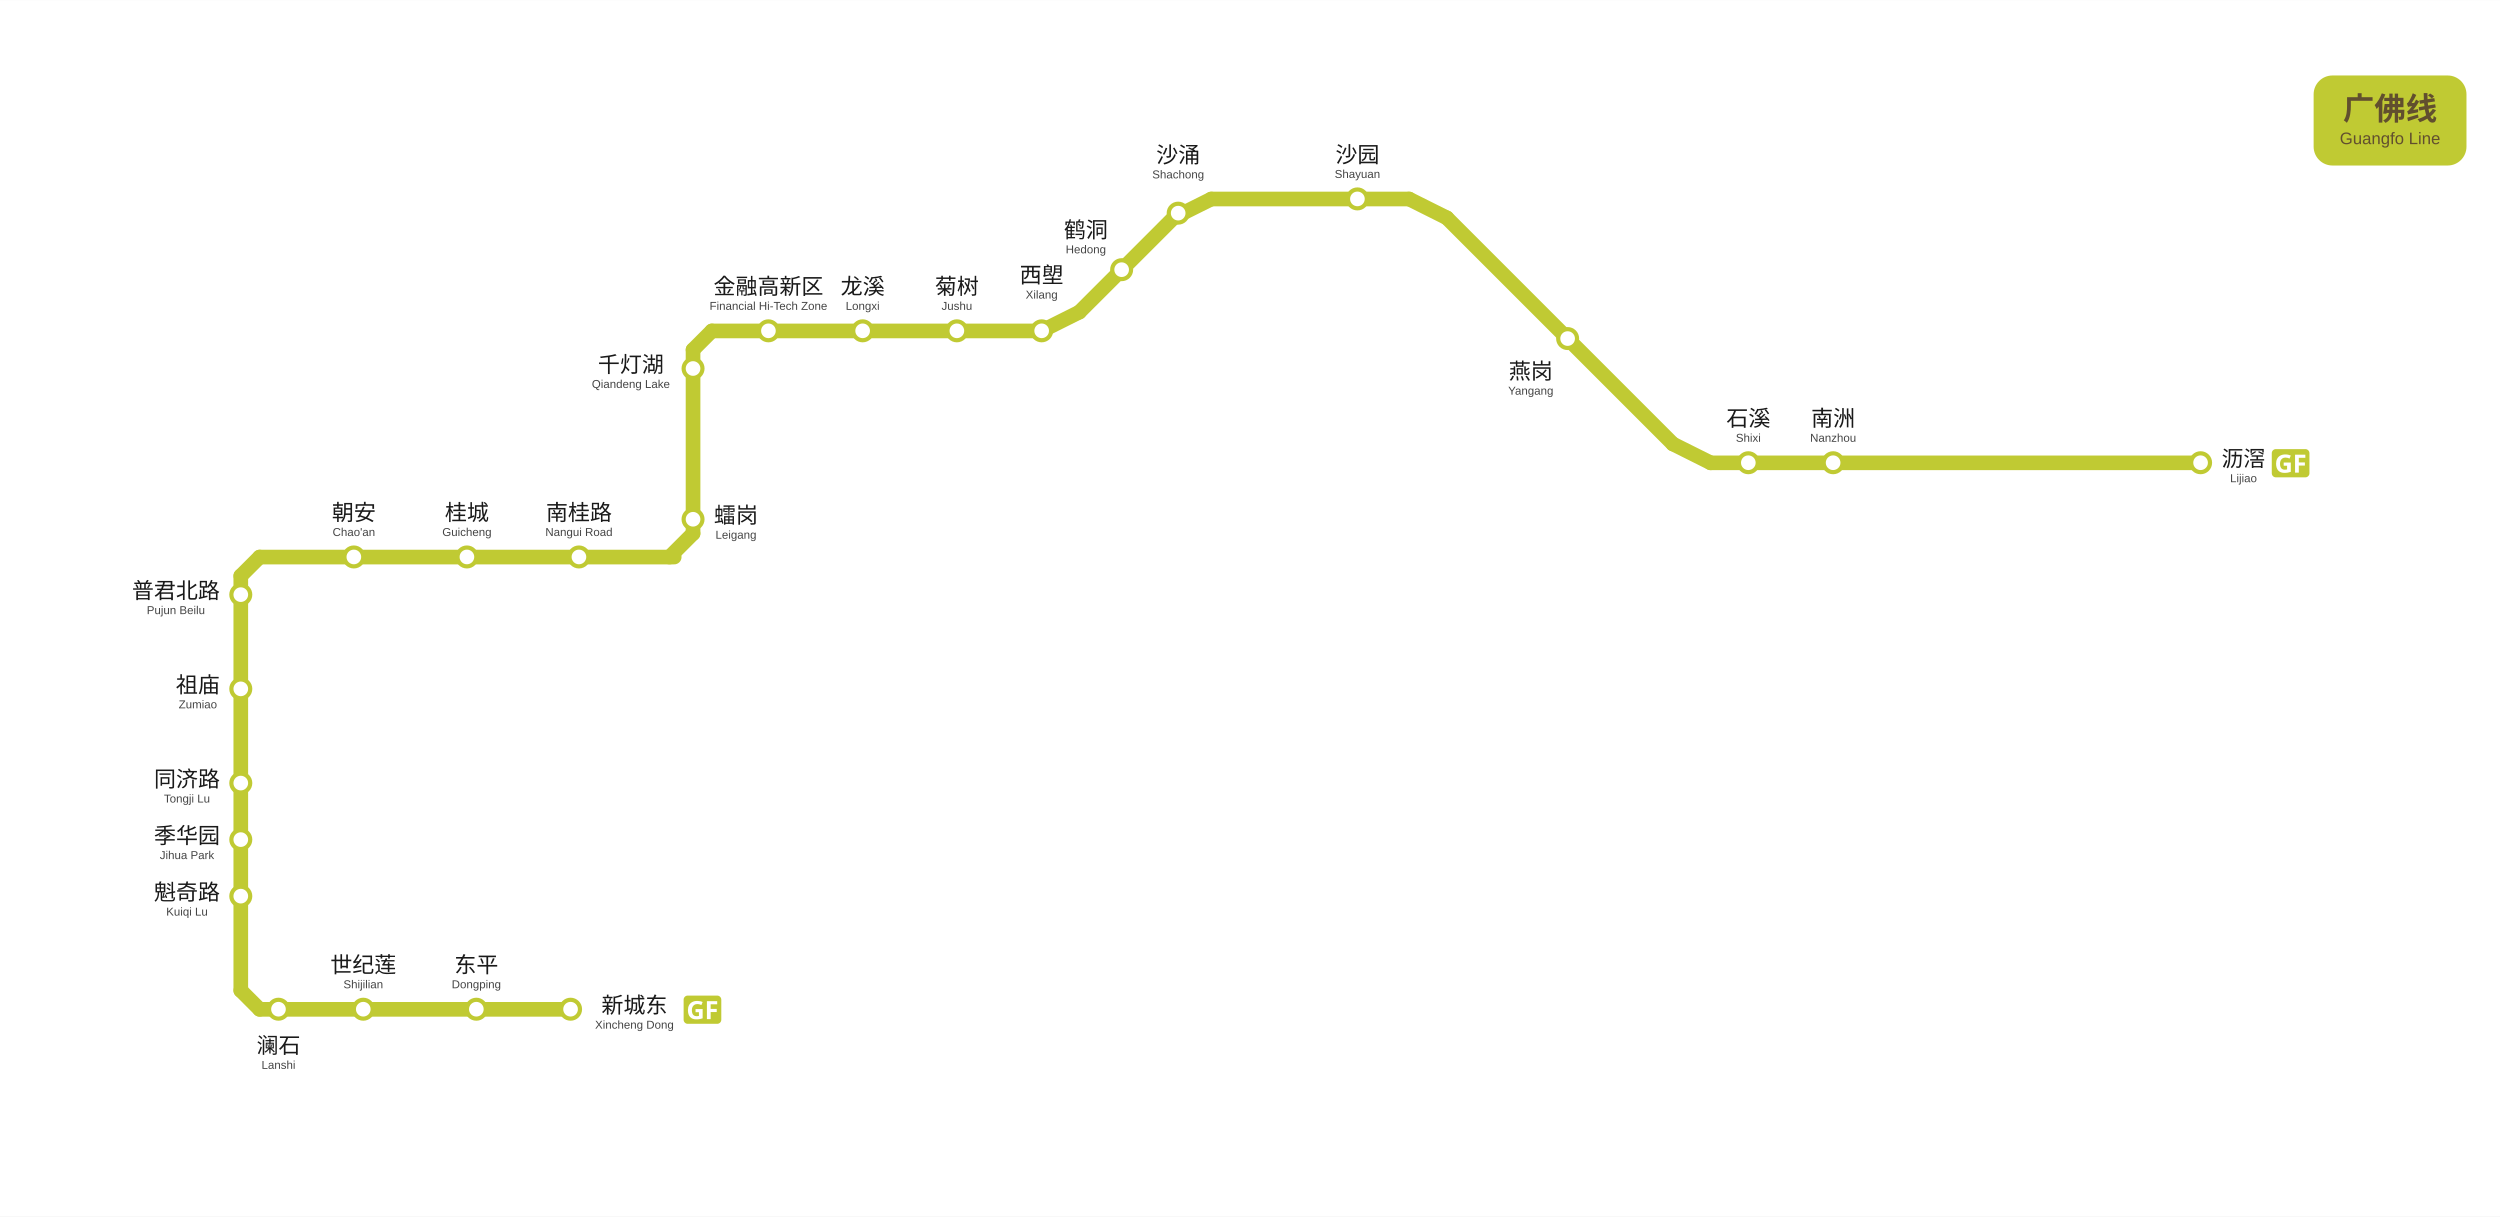
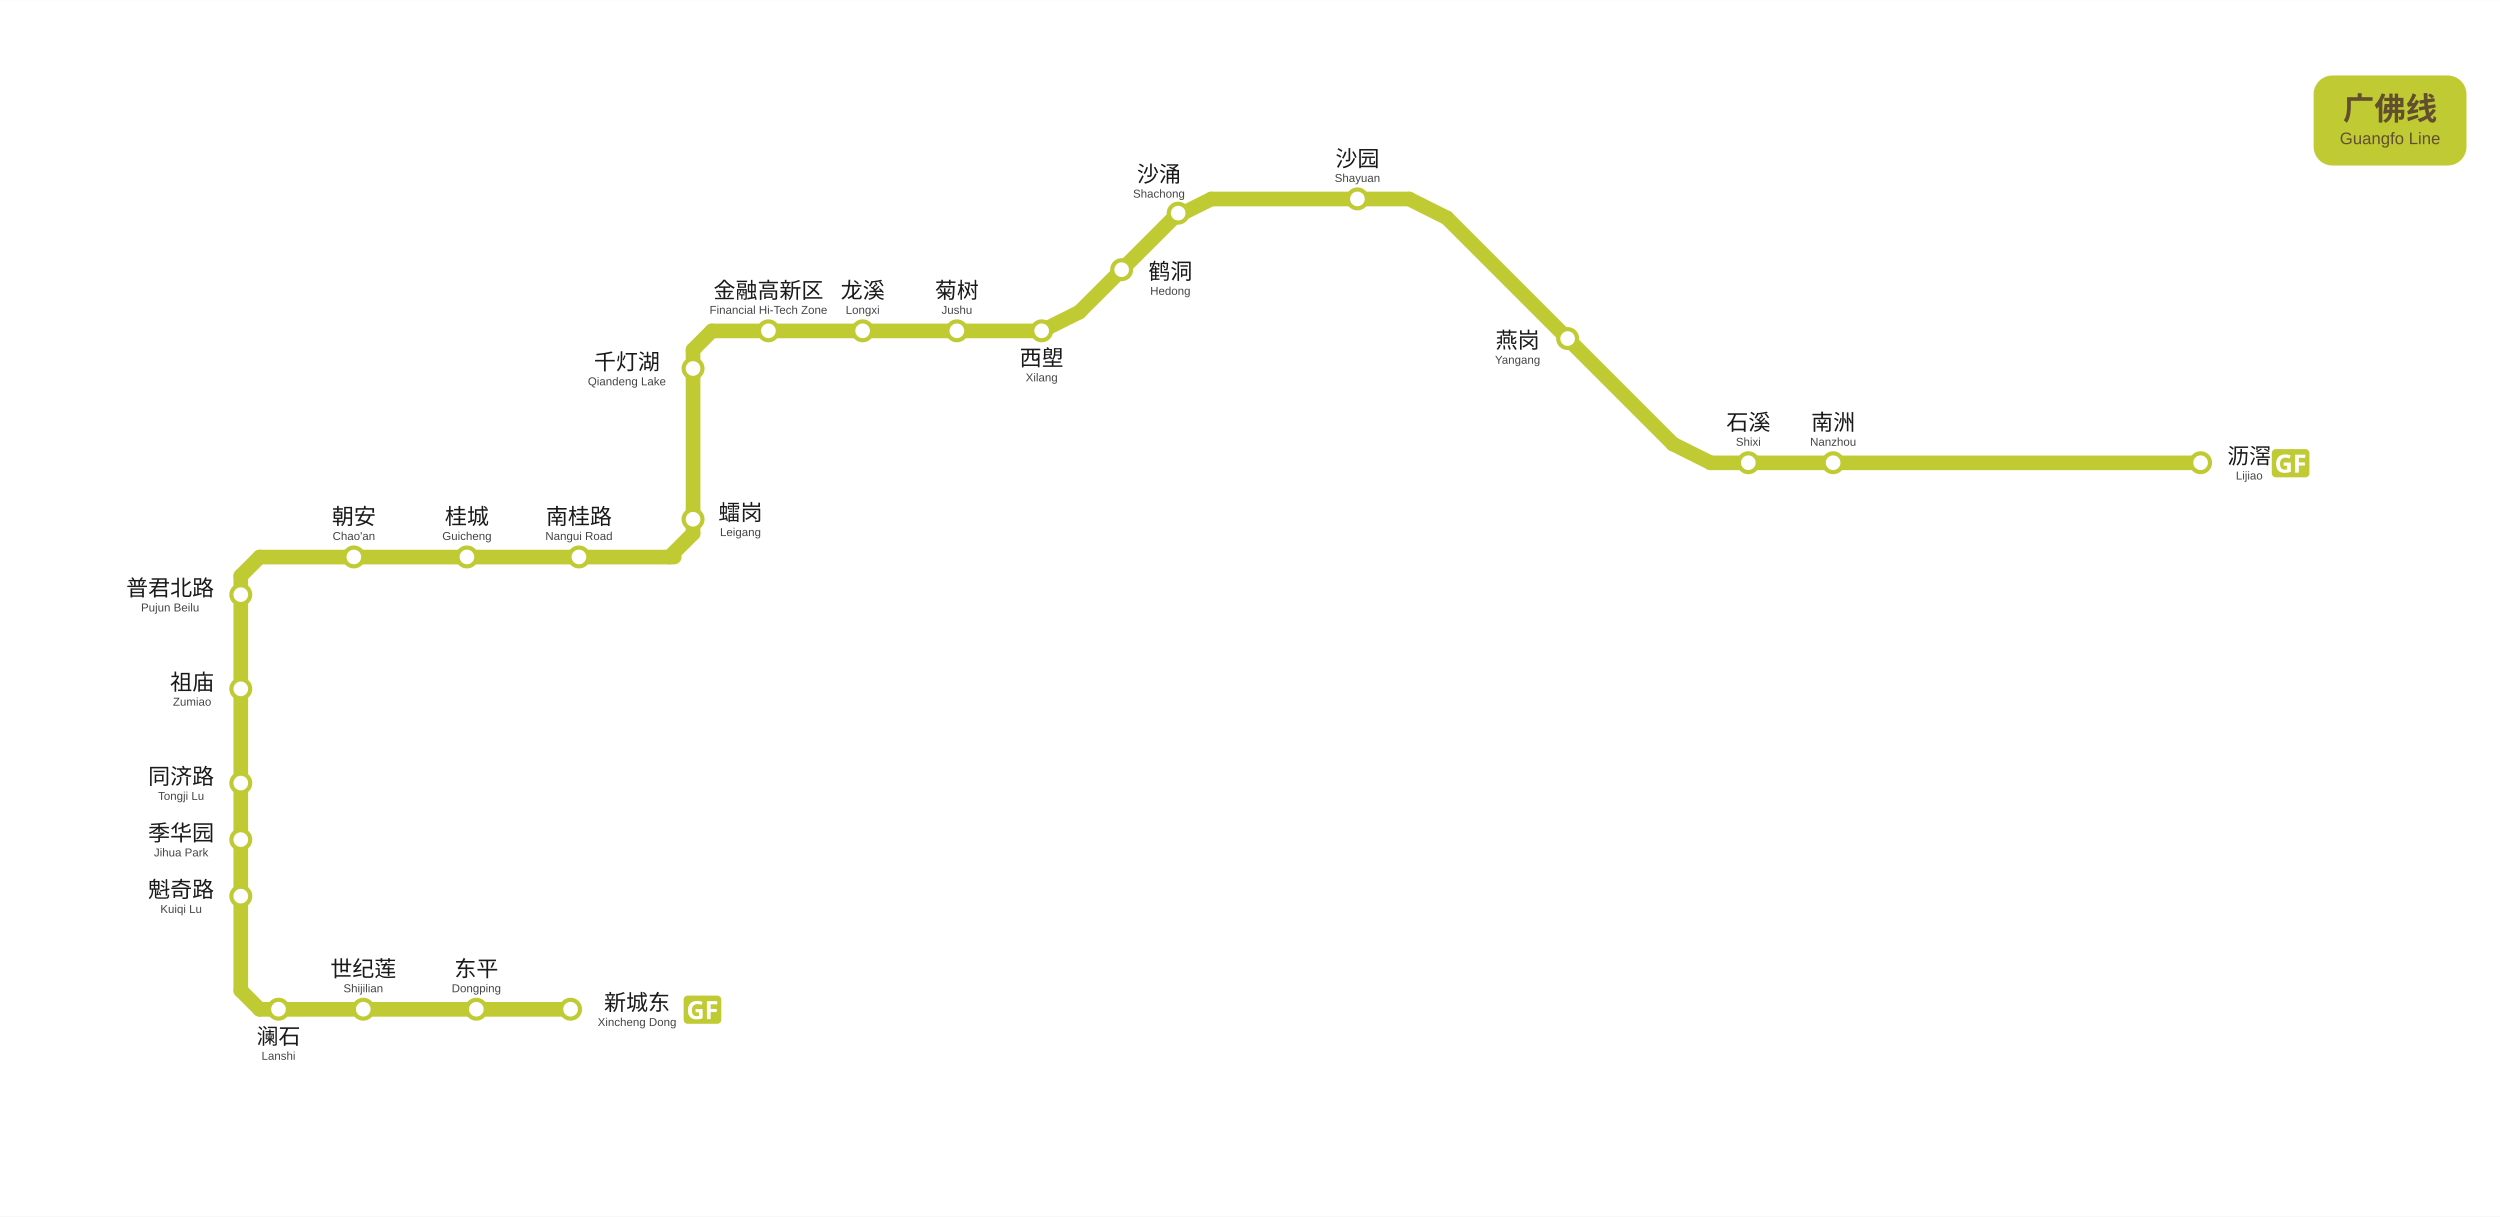
<svg xmlns="http://www.w3.org/2000/svg" viewBox="609.5 1122.2 1194.0 581.0" data-pins="世纪莲,东平,千灯湖,南桂路,南洲,同济路,季华园,新城东,普君北路,朝安,桂城,沙园,沙涌,沥滘,澜石,燕岗,石溪,祖庙,菊树,西塱,金融高新区,魁奇路,鹤洞,龙溪,𧒽岗" width="1194" height="581">
  <rect x="609.5" y="1122.25" width="1193.995" height="580.95" fill="#ffffff" />
  <g id="走廊">
    <line x1="1300.50" y1="1226.25" x2="1408.50" y2="1334.25" style="fill:none;stroke:#C0CA33;stroke-width:7;stroke-linecap:round" />
    <line x1="949.50" y1="1280.25" x2="1107.00" y2="1280.25" style="fill:none;stroke:#C0CA33;stroke-width:7;stroke-linecap:round" />
    <line x1="940.50" y1="1289.30" x2="940.50" y2="1377.00" style="fill:none;stroke:#C0CA33;stroke-width:7;stroke-linecap:round" />
    <line x1="733.50" y1="1388.25" x2="931.50" y2="1388.25" style="fill:none;stroke:#C0CA33;stroke-width:7;stroke-linecap:round" />
    <line x1="724.50" y1="1397.25" x2="724.50" y2="1595.25" style="fill:none;stroke:#C0CA33;stroke-width:7;stroke-linecap:round" />
    <line x1="733.50" y1="1604.25" x2="882.00" y2="1604.25" style="fill:none;stroke:#C0CA33;stroke-width:7;stroke-linecap:round" />
    <line x1="1426.50" y1="1343.25" x2="1660.50" y2="1343.25" style="fill:none;stroke:#C0CA33;stroke-width:7;stroke-linecap:round" />
    <line x1="1125.00" y1="1271.25" x2="1170.00" y2="1226.25" style="fill:none;stroke:#C0CA33;stroke-width:7;stroke-linecap:round" />
    <line x1="1188.00" y1="1217.25" x2="1282.50" y2="1217.25" style="fill:none;stroke:#C0CA33;stroke-width:7;stroke-linecap:round" />
    <line x1="949.50" y1="1280.25" x2="940.50" y2="1289.25" style="fill:none;stroke:#C0CA33;stroke-width:7;stroke-linecap:round" />
    <line x1="733.50" y1="1388.25" x2="724.50" y2="1397.25" style="fill:none;stroke:#C0CA33;stroke-width:7;stroke-linecap:round" />
    <line x1="929.25" y1="1388.25" x2="940.50" y2="1377.00" style="fill:none;stroke:#C0CA33;stroke-width:7;stroke-linecap:round" />
    <line x1="724.50" y1="1595.25" x2="733.50" y2="1604.25" style="fill:none;stroke:#C0CA33;stroke-width:7;stroke-linecap:round" />
    <line x1="1282.50" y1="1217.25" x2="1300.50" y2="1226.25" style="fill:none;stroke:#C0CA33;stroke-width:7;stroke-linecap:round" />
    <line x1="1188.00" y1="1217.25" x2="1170.00" y2="1226.25" style="fill:none;stroke:#C0CA33;stroke-width:7;stroke-linecap:round" />
    <line x1="1107.00" y1="1280.25" x2="1125.00" y2="1271.25" style="fill:none;stroke:#C0CA33;stroke-width:7;stroke-linecap:round" />
    <line x1="1426.50" y1="1343.25" x2="1408.50" y2="1334.25" style="fill:none;stroke:#C0CA33;stroke-width:7;stroke-linecap:round" />
  </g>
  <g id="站圆">
    <circle cx="1660.5" cy="1343.2" r="4.5" data-nm="沥滘" style="fill:#FFFFFF;stroke:#C0CA33;stroke-width:2" />
    <circle cx="1485.0" cy="1343.2" r="4.5" data-nm="南洲" style="fill:#FFFFFF;stroke:#C0CA33;stroke-width:2" />
    <circle cx="1444.5" cy="1343.2" r="4.5" data-nm="石溪" style="fill:#FFFFFF;stroke:#C0CA33;stroke-width:2" />
    <circle cx="1358.2" cy="1283.9" r="4.5" data-nm="燕岗" style="fill:#FFFFFF;stroke:#C0CA33;stroke-width:2" />
    <circle cx="1257.8" cy="1217.2" r="4.5" data-nm="沙园" style="fill:#FFFFFF;stroke:#C0CA33;stroke-width:2" />
    <circle cx="1172.2" cy="1224.0" r="4.5" data-nm="沙涌" style="fill:#FFFFFF;stroke:#C0CA33;stroke-width:2" />
    <circle cx="1145.2" cy="1251.0" r="4.5" data-nm="鹤洞" style="fill:#FFFFFF;stroke:#C0CA33;stroke-width:2" />
    <circle cx="1107.0" cy="1280.2" r="4.5" data-nm="西塱" style="fill:#FFFFFF;stroke:#C0CA33;stroke-width:2" />
    <circle cx="1066.5" cy="1280.2" r="4.5" data-nm="菊树" style="fill:#FFFFFF;stroke:#C0CA33;stroke-width:2" />
    <circle cx="1021.5" cy="1280.2" r="4.5" data-nm="龙溪" style="fill:#FFFFFF;stroke:#C0CA33;stroke-width:2" />
    <circle cx="976.5" cy="1280.2" r="4.5" data-nm="金融高新区" style="fill:#FFFFFF;stroke:#C0CA33;stroke-width:2" />
    <circle cx="940.5" cy="1298.2" r="4.5" data-nm="千灯湖" style="fill:#FFFFFF;stroke:#C0CA33;stroke-width:2" />
    <circle cx="940.5" cy="1370.2" r="4.5" data-nm="𧒽岗" style="fill:#FFFFFF;stroke:#C0CA33;stroke-width:2" />
    <circle cx="886.0" cy="1388.2" r="4.5" data-nm="南桂路" style="fill:#FFFFFF;stroke:#C0CA33;stroke-width:2" />
    <circle cx="832.5" cy="1388.2" r="4.5" data-nm="桂城" style="fill:#FFFFFF;stroke:#C0CA33;stroke-width:2" />
    <circle cx="778.5" cy="1388.2" r="4.5" data-nm="朝安" style="fill:#FFFFFF;stroke:#C0CA33;stroke-width:2" />
    <circle cx="724.5" cy="1406.2" r="4.5" data-nm="普君北路" style="fill:#FFFFFF;stroke:#C0CA33;stroke-width:2" />
    <circle cx="724.5" cy="1451.2" r="4.5" data-nm="祖庙" style="fill:#FFFFFF;stroke:#C0CA33;stroke-width:2" />
    <circle cx="724.5" cy="1496.2" r="4.5" data-nm="同济路" style="fill:#FFFFFF;stroke:#C0CA33;stroke-width:2" />
    <circle cx="724.5" cy="1523.2" r="4.5" data-nm="季华园" style="fill:#FFFFFF;stroke:#C0CA33;stroke-width:2" />
    <circle cx="724.5" cy="1550.2" r="4.5" data-nm="魁奇路" style="fill:#FFFFFF;stroke:#C0CA33;stroke-width:2" />
    <circle cx="742.5" cy="1604.2" r="4.5" data-nm="澜石" style="fill:#FFFFFF;stroke:#C0CA33;stroke-width:2" />
    <circle cx="783.0" cy="1604.2" r="4.5" data-nm="世纪莲" style="fill:#FFFFFF;stroke:#C0CA33;stroke-width:2" />
    <circle cx="837.0" cy="1604.2" r="4.5" data-nm="东平" style="fill:#FFFFFF;stroke:#C0CA33;stroke-width:2" />
    <circle cx="882.0" cy="1604.2" r="4.5" data-nm="新城东" style="fill:#FFFFFF;stroke:#C0CA33;stroke-width:2" />
  </g>
  <g id="线路徽标">
    <g data-badge="header" transform="translate(1714.49 1158.25)" data-ink="#614F2E" data-box="1714.5,1158.2,1787.5,1201.2" data-chip="1714.5,1158.2,1787.5,1201.2">
      <rect x="0" y="0" width="73.0" height="43.0" rx="9.0" fill="#C0CA33" />
      <text x="36.5" y="21.2" text-anchor="middle" font-family="'Microsoft YaHei', sans-serif" font-size="15" font-weight="600" fill="#614F2E">广佛线</text>
      <text x="36.5" y="32.8" text-anchor="middle" font-family="Arial, sans-serif" font-size="8" fill="#614F2E">Guangfo Line</text>
    </g>
    <g data-badge="chip" transform="translate(1694.5 1336.23)" data-box="1694.5,1336.2,1712.5,1350.2">
      <path d="M16.04 13.95h-14.09c-1.07 0 -1.95 -0.88 -1.95 -1.95v-9.59c0 -1.07 0.88 -1.95 1.95 -1.95h14.09c1.07 0 1.95 0.88 1.95 1.95v9.59C17.99 13.07 17.11 13.95 16.04 13.95z" fill="#C0CA33" />
      <path d="M5.68 6.89h3.4v4.44c-0.45 0.15 -0.92 0.27 -1.4 0.36c-0.49 0.09 -1.04 0.13 -1.64 0.13c-1.28 0 -2.26 -0.38 -2.95 -1.13s-1.03 -1.85 -1.03 -3.29c0 -0.9 0.17 -1.67 0.52 -2.33s0.85 -1.16 1.52 -1.52c0.67 -0.36 1.48 -0.54 2.44 -0.54c0.46 0 0.9 0.05 1.34 0.14s0.84 0.22 1.2 0.38l-0.6 1.45c-0.26 -0.14 -0.56 -0.25 -0.9 -0.34s-0.69 -0.13 -1.06 -0.13c-0.53 0 -0.99 0.12 -1.37 0.36c-0.39 0.24 -0.69 0.58 -0.9 1.02c-0.21 0.44 -0.32 0.95 -0.32 1.54c0 0.56 0.08 1.06 0.23 1.49c0.15 0.43 0.39 0.77 0.72 1.01c0.33 0.24 0.76 0.37 1.28 0.37c0.26 0 0.47 -0.01 0.65 -0.04c0.18 -0.02 0.34 -0.05 0.5 -0.08v-1.79h-1.62V6.89z" fill="#FFFFFF" />
      <path d="M12.91 11.7h-1.79v-8.57h4.91v1.49h-3.12v2.21h2.9v1.49h-2.9V11.7z" fill="#FFFFFF" />
    </g>
    <g data-badge="chip" transform="translate(936 1597.23)" data-box="936.0,1597.2,954.0,1611.2">
      <path d="M16.04 13.95h-14.09c-1.07 0 -1.95 -0.88 -1.95 -1.95v-9.59c0 -1.07 0.88 -1.95 1.95 -1.95h14.09c1.07 0 1.95 0.88 1.95 1.95v9.59C17.99 13.07 17.11 13.95 16.04 13.95z" fill="#C0CA33" />
      <path d="M5.68 6.89h3.4v4.44c-0.45 0.15 -0.92 0.27 -1.4 0.36c-0.49 0.09 -1.04 0.13 -1.64 0.13c-1.28 0 -2.26 -0.38 -2.95 -1.13s-1.03 -1.85 -1.03 -3.29c0 -0.9 0.17 -1.67 0.52 -2.33s0.85 -1.16 1.52 -1.52c0.67 -0.36 1.48 -0.54 2.44 -0.54c0.46 0 0.9 0.05 1.34 0.14s0.84 0.22 1.2 0.38l-0.6 1.45c-0.26 -0.14 -0.56 -0.25 -0.9 -0.34s-0.69 -0.13 -1.06 -0.13c-0.53 0 -0.99 0.12 -1.37 0.36c-0.39 0.24 -0.69 0.58 -0.9 1.02c-0.21 0.44 -0.32 0.95 -0.32 1.54c0 0.56 0.08 1.06 0.23 1.49c0.15 0.43 0.39 0.77 0.72 1.01c0.33 0.24 0.76 0.37 1.28 0.37c0.26 0 0.47 -0.01 0.65 -0.04c0.18 -0.02 0.34 -0.05 0.5 -0.08v-1.79h-1.62V6.89z" fill="#FFFFFF" />
      <path d="M12.91 11.7h-1.79v-8.57h4.91v1.49h-3.12v2.21h2.9v1.49h-2.9V11.7z" fill="#FFFFFF" />
    </g>
  </g>
  <g id="站名标注" font-family="'Microsoft YaHei', 'PingFang SC', sans-serif">
-     <text x="1681.0" y="1345.0" text-anchor="middle" font-size="10.5" font-weight="500" fill="#1a1a1a">沥滘</text>
-     <text x="1681.0" y="1352.5" text-anchor="middle" font-size="5.5" font-family="Arial, sans-serif" fill="#444444">Lijiao</text>
-     <text x="1485.0" y="1325.7" text-anchor="middle" font-size="10.5" font-weight="500" fill="#1a1a1a">南洲</text>
-     <text x="1485.0" y="1333.2" text-anchor="middle" font-size="5.5" font-family="Arial, sans-serif" fill="#444444">Nanzhou</text>
-     <text x="1444.5" y="1325.7" text-anchor="middle" font-size="10.5" font-weight="500" fill="#1a1a1a">石溪</text>
-     <text x="1444.5" y="1333.2" text-anchor="middle" font-size="5.5" font-family="Arial, sans-serif" fill="#444444">Shixi</text>
-     <text x="1340.6" y="1303.2" text-anchor="middle" font-size="10.5" font-weight="500" fill="#1a1a1a">燕岗</text>
-     <text x="1340.6" y="1310.7" text-anchor="middle" font-size="5.5" font-family="Arial, sans-serif" fill="#444444">Yangang</text>
-     <text x="1257.8" y="1199.8" text-anchor="middle" font-size="10.5" font-weight="500" fill="#1a1a1a">沙园</text>
-     <text x="1257.8" y="1207.2" text-anchor="middle" font-size="5.5" font-family="Arial, sans-serif" fill="#444444">Shayuan</text>
-     <text x="1128.1" y="1235.7" text-anchor="middle" font-size="10.5" font-weight="500" fill="#1a1a1a">鹤洞</text>
-     <text x="1128.1" y="1243.2" text-anchor="middle" font-size="5.5" font-family="Arial, sans-serif" fill="#444444">Hedong</text>
-     <text x="1066.5" y="1262.7" text-anchor="middle" font-size="10.5" font-weight="500" fill="#1a1a1a">菊树</text>
-     <text x="1066.5" y="1270.2" text-anchor="middle" font-size="5.5" font-family="Arial, sans-serif" fill="#444444">Jushu</text>
-     <text x="1021.5" y="1262.7" text-anchor="middle" font-size="10.5" font-weight="500" fill="#1a1a1a">龙溪</text>
-     <text x="1021.5" y="1270.2" text-anchor="middle" font-size="5.5" font-family="Arial, sans-serif" fill="#444444">Longxi</text>
-     <text x="976.5" y="1262.7" text-anchor="middle" font-size="10.5" font-weight="500" fill="#1a1a1a">金融高新区</text>
-     <text x="976.5" y="1270.2" text-anchor="middle" font-size="5.5" font-family="Arial, sans-serif" fill="#444444">Financial Hi-Tech Zone</text>
-     <text x="961.0" y="1372.0" text-anchor="middle" font-size="10.5" font-weight="500" fill="#1a1a1a">𧒽岗</text>
-     <text x="961.0" y="1379.5" text-anchor="middle" font-size="5.5" font-family="Arial, sans-serif" fill="#444444">Leigang</text>
-     <text x="886.0" y="1370.7" text-anchor="middle" font-size="10.5" font-weight="500" fill="#1a1a1a">南桂路</text>
-     <text x="886.0" y="1378.2" text-anchor="middle" font-size="5.5" font-family="Arial, sans-serif" fill="#444444">Nangui Road</text>
-     <text x="832.5" y="1370.7" text-anchor="middle" font-size="10.5" font-weight="500" fill="#1a1a1a">桂城</text>
-     <text x="832.5" y="1378.2" text-anchor="middle" font-size="5.5" font-family="Arial, sans-serif" fill="#444444">Guicheng</text>
-     <text x="778.5" y="1370.7" text-anchor="middle" font-size="10.5" font-weight="500" fill="#1a1a1a">朝安</text>
-     <text x="778.5" y="1378.2" text-anchor="middle" font-size="5.5" font-family="Arial, sans-serif" fill="#444444">Chao'an</text>
-     <text x="704.0" y="1453.0" text-anchor="middle" font-size="10.5" font-weight="500" fill="#1a1a1a">祖庙</text>
-     <text x="704.0" y="1460.5" text-anchor="middle" font-size="5.5" font-family="Arial, sans-serif" fill="#444444">Zumiao</text>
-     <text x="698.8" y="1498.0" text-anchor="middle" font-size="10.5" font-weight="500" fill="#1a1a1a">同济路</text>
-     <text x="698.8" y="1505.5" text-anchor="middle" font-size="5.5" font-family="Arial, sans-serif" fill="#444444">Tongji Lu</text>
-     <text x="698.8" y="1525.0" text-anchor="middle" font-size="10.5" font-weight="500" fill="#1a1a1a">季华园</text>
-     <text x="698.8" y="1532.5" text-anchor="middle" font-size="5.5" font-family="Arial, sans-serif" fill="#444444">Jihua Park</text>
-     <text x="698.8" y="1552.0" text-anchor="middle" font-size="10.5" font-weight="500" fill="#1a1a1a">魁奇路</text>
-     <text x="698.8" y="1559.5" text-anchor="middle" font-size="5.5" font-family="Arial, sans-serif" fill="#444444">Kuiqi Lu</text>
-     <text x="783.0" y="1586.7" text-anchor="middle" font-size="10.5" font-weight="500" fill="#1a1a1a">世纪莲</text>
-     <text x="783.0" y="1594.2" text-anchor="middle" font-size="5.5" font-family="Arial, sans-serif" fill="#444444">Shijilian</text>
-     <text x="837.0" y="1586.7" text-anchor="middle" font-size="10.5" font-weight="500" fill="#1a1a1a">东平</text>
-     <text x="837.0" y="1594.2" text-anchor="middle" font-size="5.5" font-family="Arial, sans-serif" fill="#444444">Dongping</text>
-     <text x="912.5" y="1606.0" text-anchor="middle" font-size="10.5" font-weight="500" fill="#1a1a1a">新城东</text>
-     <text x="912.5" y="1613.5" text-anchor="middle" font-size="5.5" font-family="Arial, sans-serif" fill="#444444">Xincheng Dong</text>
-     <text x="1172.2" y="1199.9" text-anchor="middle" font-size="10.5" font-weight="500" fill="#1a1a1a">沙涌</text>
-     <text x="1172.2" y="1207.4" text-anchor="middle" font-size="5.5" font-family="Arial, sans-serif" fill="#444444">Shachong</text>
-     <text x="1107.0" y="1257.3" text-anchor="middle" font-size="10.5" font-weight="500" fill="#1a1a1a">西塱</text>
-     <text x="1107.0" y="1264.8" text-anchor="middle" font-size="5.5" font-family="Arial, sans-serif" fill="#444444">Xilang</text>
-     <text x="910.8" y="1300.0" text-anchor="middle" font-size="10.5" font-weight="500" fill="#1a1a1a">千灯湖</text>
-     <text x="910.8" y="1307.5" text-anchor="middle" font-size="5.5" font-family="Arial, sans-serif" fill="#444444">Qiandeng Lake</text>
-     <text x="693.5" y="1408.0" text-anchor="middle" font-size="10.5" font-weight="500" fill="#1a1a1a">普君北路</text>
-     <text x="693.5" y="1415.5" text-anchor="middle" font-size="5.5" font-family="Arial, sans-serif" fill="#444444">Pujun Beilu</text>
-     <text x="742.5" y="1625.2" text-anchor="middle" font-size="10.5" font-weight="500" fill="#1a1a1a">澜石</text>
-     <text x="742.5" y="1632.7" text-anchor="middle" font-size="5.5" font-family="Arial, sans-serif" fill="#444444">Lanshi</text>
+     <text x="1683.75" y="1343.73" text-anchor="middle" font-size="10.5" font-weight="500" fill="#1a1a1a">沥滘</text>
+     <text x="1683.75" y="1351.23" text-anchor="middle" font-size="5.5" font-family="Arial, sans-serif" fill="#444444">Lijiao</text>
+     <text x="1485.00" y="1327.60" text-anchor="middle" font-size="10.5" font-weight="500" fill="#1a1a1a">南洲</text>
+     <text x="1485.00" y="1335.10" text-anchor="middle" font-size="5.5" font-family="Arial, sans-serif" fill="#444444">Nanzhou</text>
+     <text x="1444.50" y="1327.60" text-anchor="middle" font-size="10.5" font-weight="500" fill="#1a1a1a">石溪</text>
+     <text x="1444.50" y="1335.10" text-anchor="middle" font-size="5.5" font-family="Arial, sans-serif" fill="#444444">Shixi</text>
+     <text x="1334.30" y="1288.43" text-anchor="middle" font-size="10.5" font-weight="500" fill="#1a1a1a">燕岗</text>
+     <text x="1334.30" y="1295.93" text-anchor="middle" font-size="5.5" font-family="Arial, sans-serif" fill="#444444">Yangang</text>
+     <text x="1257.80" y="1201.70" text-anchor="middle" font-size="10.5" font-weight="500" fill="#1a1a1a">沙园</text>
+     <text x="1257.80" y="1209.10" text-anchor="middle" font-size="5.5" font-family="Arial, sans-serif" fill="#444444">Shayuan</text>
+     <text x="1168.45" y="1255.53" text-anchor="middle" font-size="10.5" font-weight="500" fill="#1a1a1a">鹤洞</text>
+     <text x="1168.45" y="1263.03" text-anchor="middle" font-size="5.5" font-family="Arial, sans-serif" fill="#444444">Hedong</text>
+     <text x="1066.50" y="1264.60" text-anchor="middle" font-size="10.5" font-weight="500" fill="#1a1a1a">菊树</text>
+     <text x="1066.50" y="1272.10" text-anchor="middle" font-size="5.5" font-family="Arial, sans-serif" fill="#444444">Jushu</text>
+     <text x="1021.50" y="1264.60" text-anchor="middle" font-size="10.5" font-weight="500" fill="#1a1a1a">龙溪</text>
+     <text x="1021.50" y="1272.10" text-anchor="middle" font-size="5.5" font-family="Arial, sans-serif" fill="#444444">Longxi</text>
+     <text x="976.50" y="1264.60" text-anchor="middle" font-size="10.5" font-weight="500" fill="#1a1a1a">金融高新区</text>
+     <text x="976.50" y="1272.10" text-anchor="middle" font-size="5.5" font-family="Arial, sans-serif" fill="#444444">Financial Hi-Tech Zone</text>
+     <text x="963.15" y="1370.73" text-anchor="middle" font-size="10.5" font-weight="500" fill="#1a1a1a">𧒽岗</text>
+     <text x="963.15" y="1378.23" text-anchor="middle" font-size="5.5" font-family="Arial, sans-serif" fill="#444444">Leigang</text>
+     <text x="886.00" y="1372.60" text-anchor="middle" font-size="10.5" font-weight="500" fill="#1a1a1a">南桂路</text>
+     <text x="886.00" y="1380.10" text-anchor="middle" font-size="5.5" font-family="Arial, sans-serif" fill="#444444">Nangui Road</text>
+     <text x="832.50" y="1372.60" text-anchor="middle" font-size="10.5" font-weight="500" fill="#1a1a1a">桂城</text>
+     <text x="832.50" y="1380.10" text-anchor="middle" font-size="5.5" font-family="Arial, sans-serif" fill="#444444">Guicheng</text>
+     <text x="778.50" y="1372.60" text-anchor="middle" font-size="10.5" font-weight="500" fill="#1a1a1a">朝安</text>
+     <text x="778.50" y="1380.10" text-anchor="middle" font-size="5.5" font-family="Arial, sans-serif" fill="#444444">Chao'an</text>
+     <text x="701.25" y="1451.73" text-anchor="middle" font-size="10.5" font-weight="500" fill="#1a1a1a">祖庙</text>
+     <text x="701.25" y="1459.23" text-anchor="middle" font-size="5.5" font-family="Arial, sans-serif" fill="#444444">Zumiao</text>
+     <text x="696.00" y="1496.73" text-anchor="middle" font-size="10.5" font-weight="500" fill="#1a1a1a">同济路</text>
+     <text x="696.00" y="1504.23" text-anchor="middle" font-size="5.5" font-family="Arial, sans-serif" fill="#444444">Tongji Lu</text>
+     <text x="696.00" y="1523.73" text-anchor="middle" font-size="10.5" font-weight="500" fill="#1a1a1a">季华园</text>
+     <text x="696.00" y="1531.23" text-anchor="middle" font-size="5.5" font-family="Arial, sans-serif" fill="#444444">Jihua Park</text>
+     <text x="696.00" y="1550.73" text-anchor="middle" font-size="10.5" font-weight="500" fill="#1a1a1a">魁奇路</text>
+     <text x="696.00" y="1558.23" text-anchor="middle" font-size="5.5" font-family="Arial, sans-serif" fill="#444444">Kuiqi Lu</text>
+     <text x="783.00" y="1588.60" text-anchor="middle" font-size="10.5" font-weight="500" fill="#1a1a1a">世纪莲</text>
+     <text x="783.00" y="1596.10" text-anchor="middle" font-size="5.5" font-family="Arial, sans-serif" fill="#444444">Shijilian</text>
+     <text x="837.00" y="1588.60" text-anchor="middle" font-size="10.5" font-weight="500" fill="#1a1a1a">东平</text>
+     <text x="837.00" y="1596.10" text-anchor="middle" font-size="5.5" font-family="Arial, sans-serif" fill="#444444">Dongping</text>
+     <text x="913.75" y="1604.73" text-anchor="middle" font-size="10.5" font-weight="500" fill="#1a1a1a">新城东</text>
+     <text x="913.75" y="1612.23" text-anchor="middle" font-size="5.5" font-family="Arial, sans-serif" fill="#444444">Xincheng Dong</text>
+     <text x="1163.01" y="1209.09" text-anchor="middle" font-size="10.5" font-weight="500" fill="#1a1a1a">沙涌</text>
+     <text x="1163.01" y="1216.59" text-anchor="middle" font-size="5.5" font-family="Arial, sans-serif" fill="#444444">Shachong</text>
+     <text x="1107.00" y="1296.86" text-anchor="middle" font-size="10.5" font-weight="500" fill="#1a1a1a">西塱</text>
+     <text x="1107.00" y="1304.36" text-anchor="middle" font-size="5.5" font-family="Arial, sans-serif" fill="#444444">Xilang</text>
+     <text x="908.90" y="1298.73" text-anchor="middle" font-size="10.5" font-weight="500" fill="#1a1a1a">千灯湖</text>
+     <text x="908.90" y="1306.23" text-anchor="middle" font-size="5.5" font-family="Arial, sans-serif" fill="#444444">Qiandeng Lake</text>
+     <text x="690.75" y="1406.73" text-anchor="middle" font-size="10.5" font-weight="500" fill="#1a1a1a">普君北路</text>
+     <text x="690.75" y="1414.23" text-anchor="middle" font-size="5.5" font-family="Arial, sans-serif" fill="#444444">Pujun Beilu</text>
+     <text x="742.50" y="1620.86" text-anchor="middle" font-size="10.5" font-weight="500" fill="#1a1a1a">澜石</text>
+     <text x="742.50" y="1628.36" text-anchor="middle" font-size="5.5" font-family="Arial, sans-serif" fill="#444444">Lanshi</text>
  </g>
</svg>
